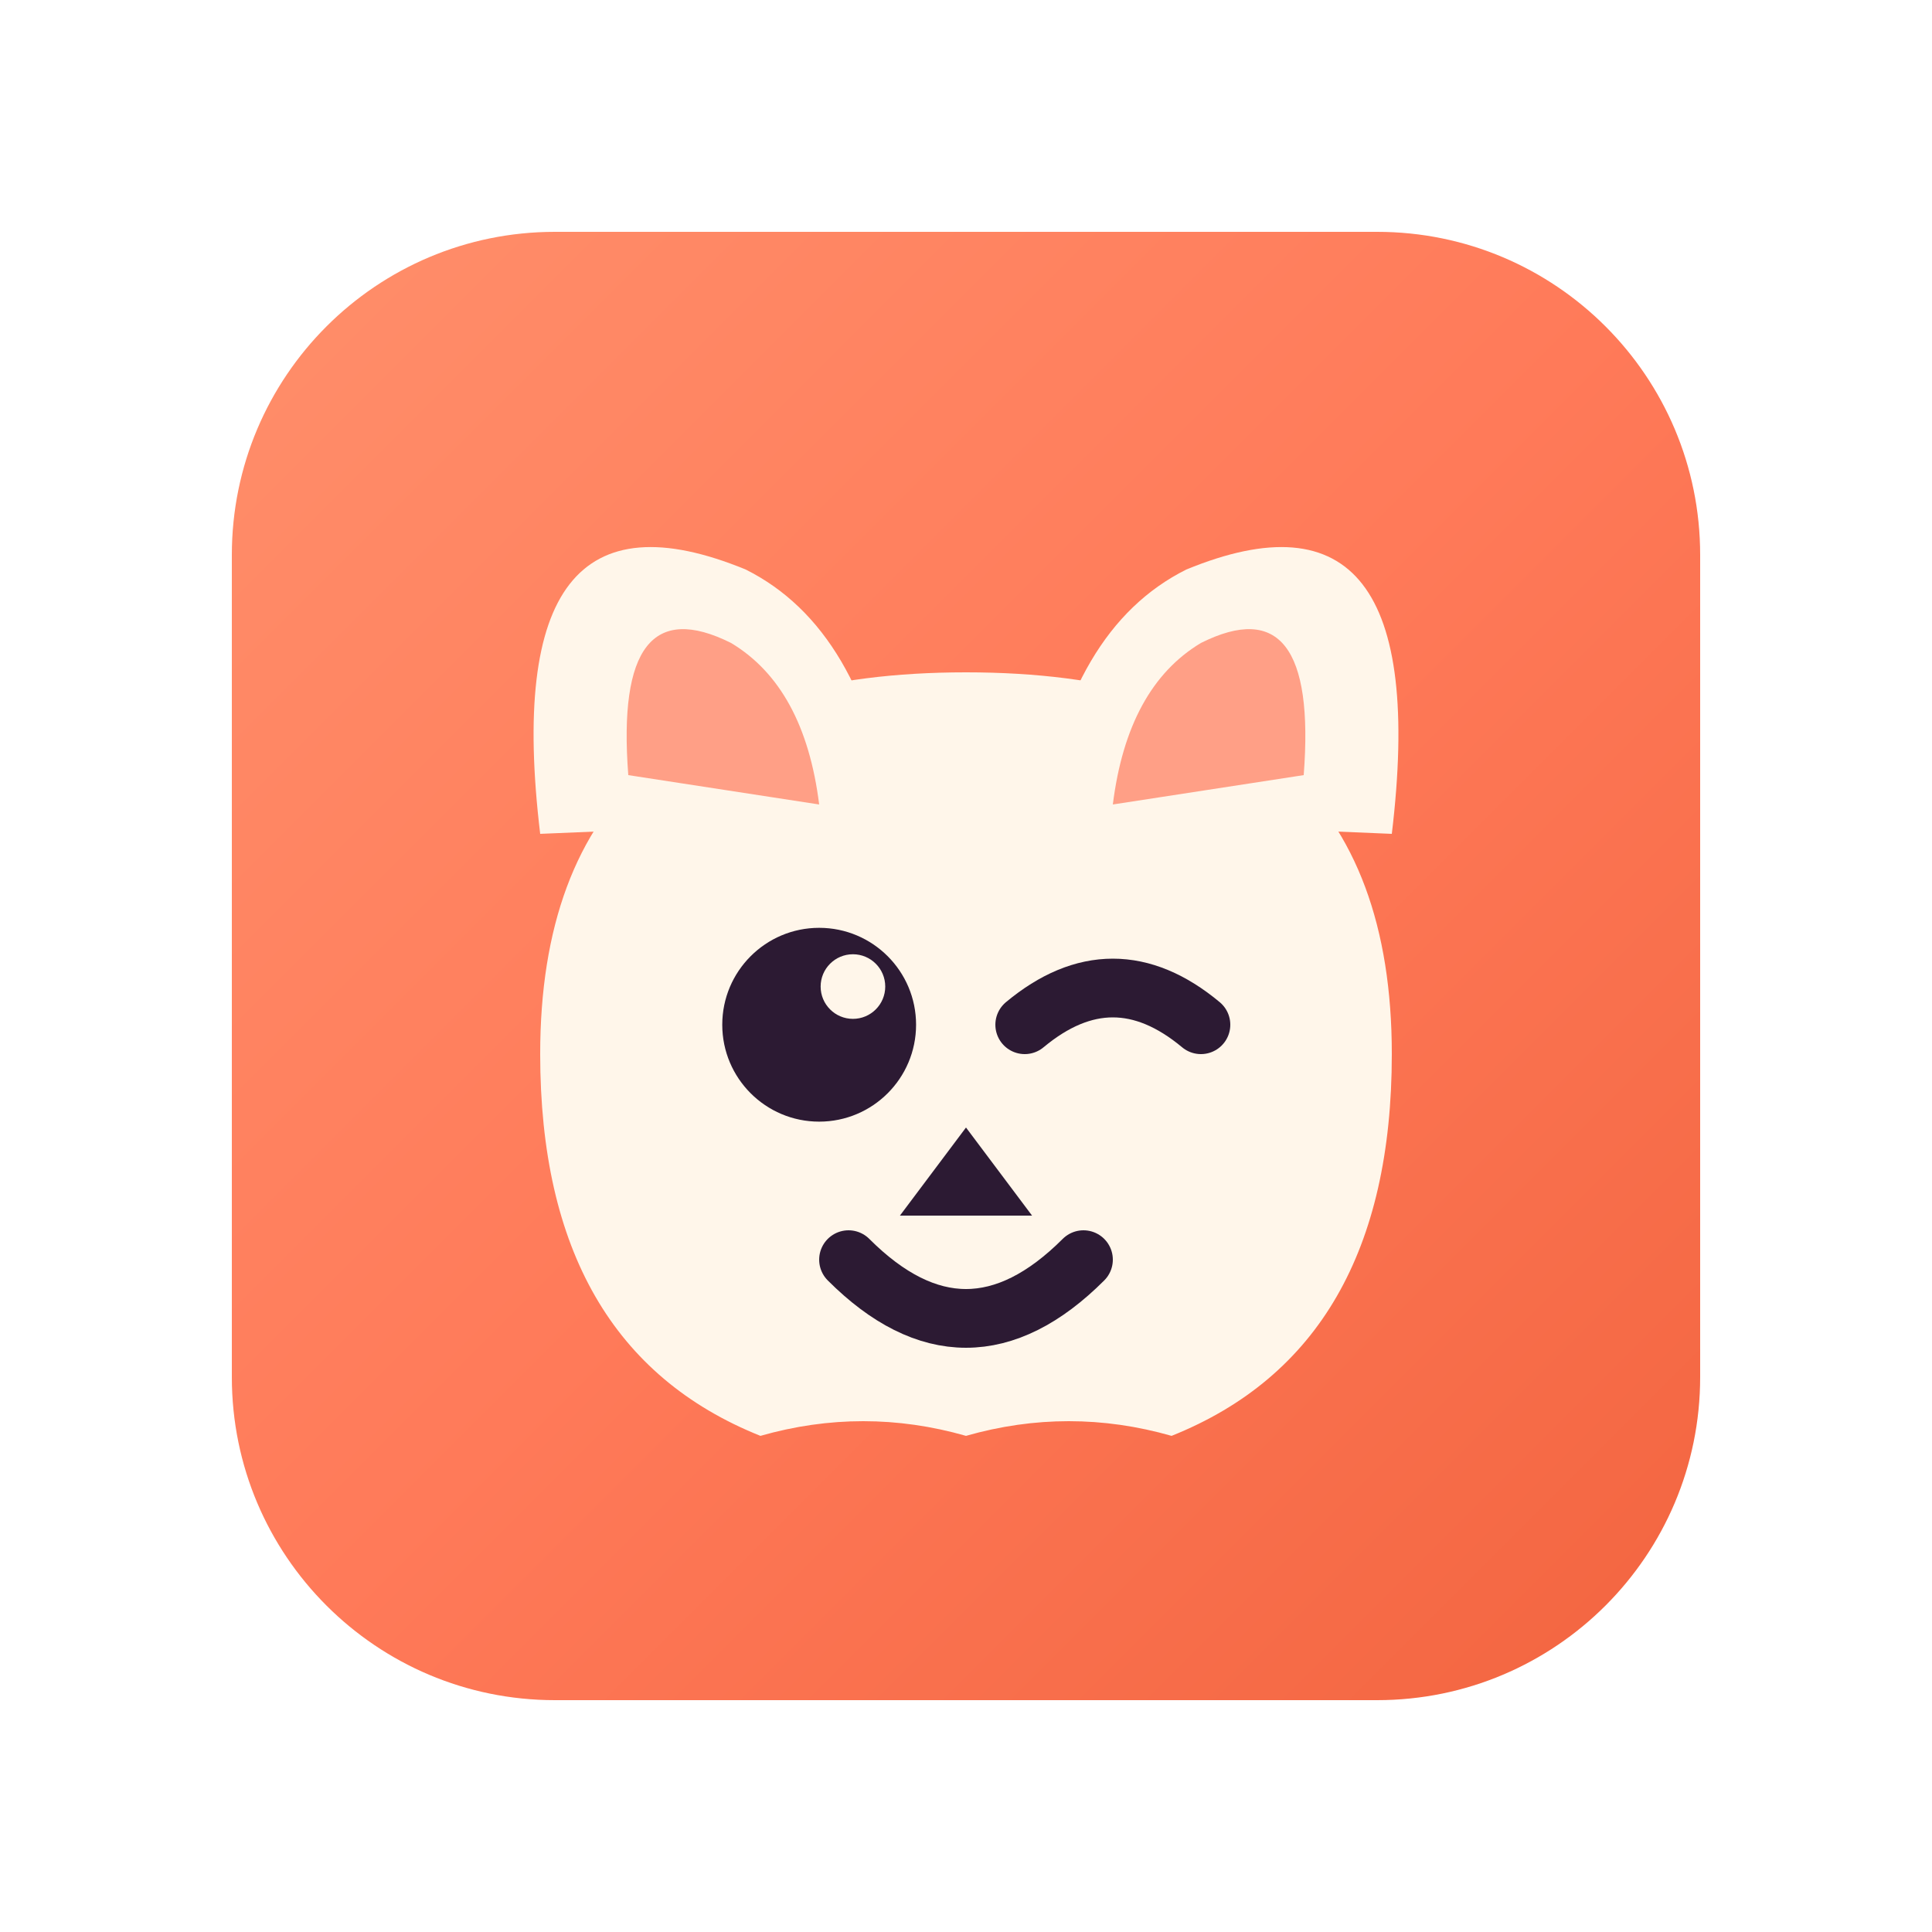
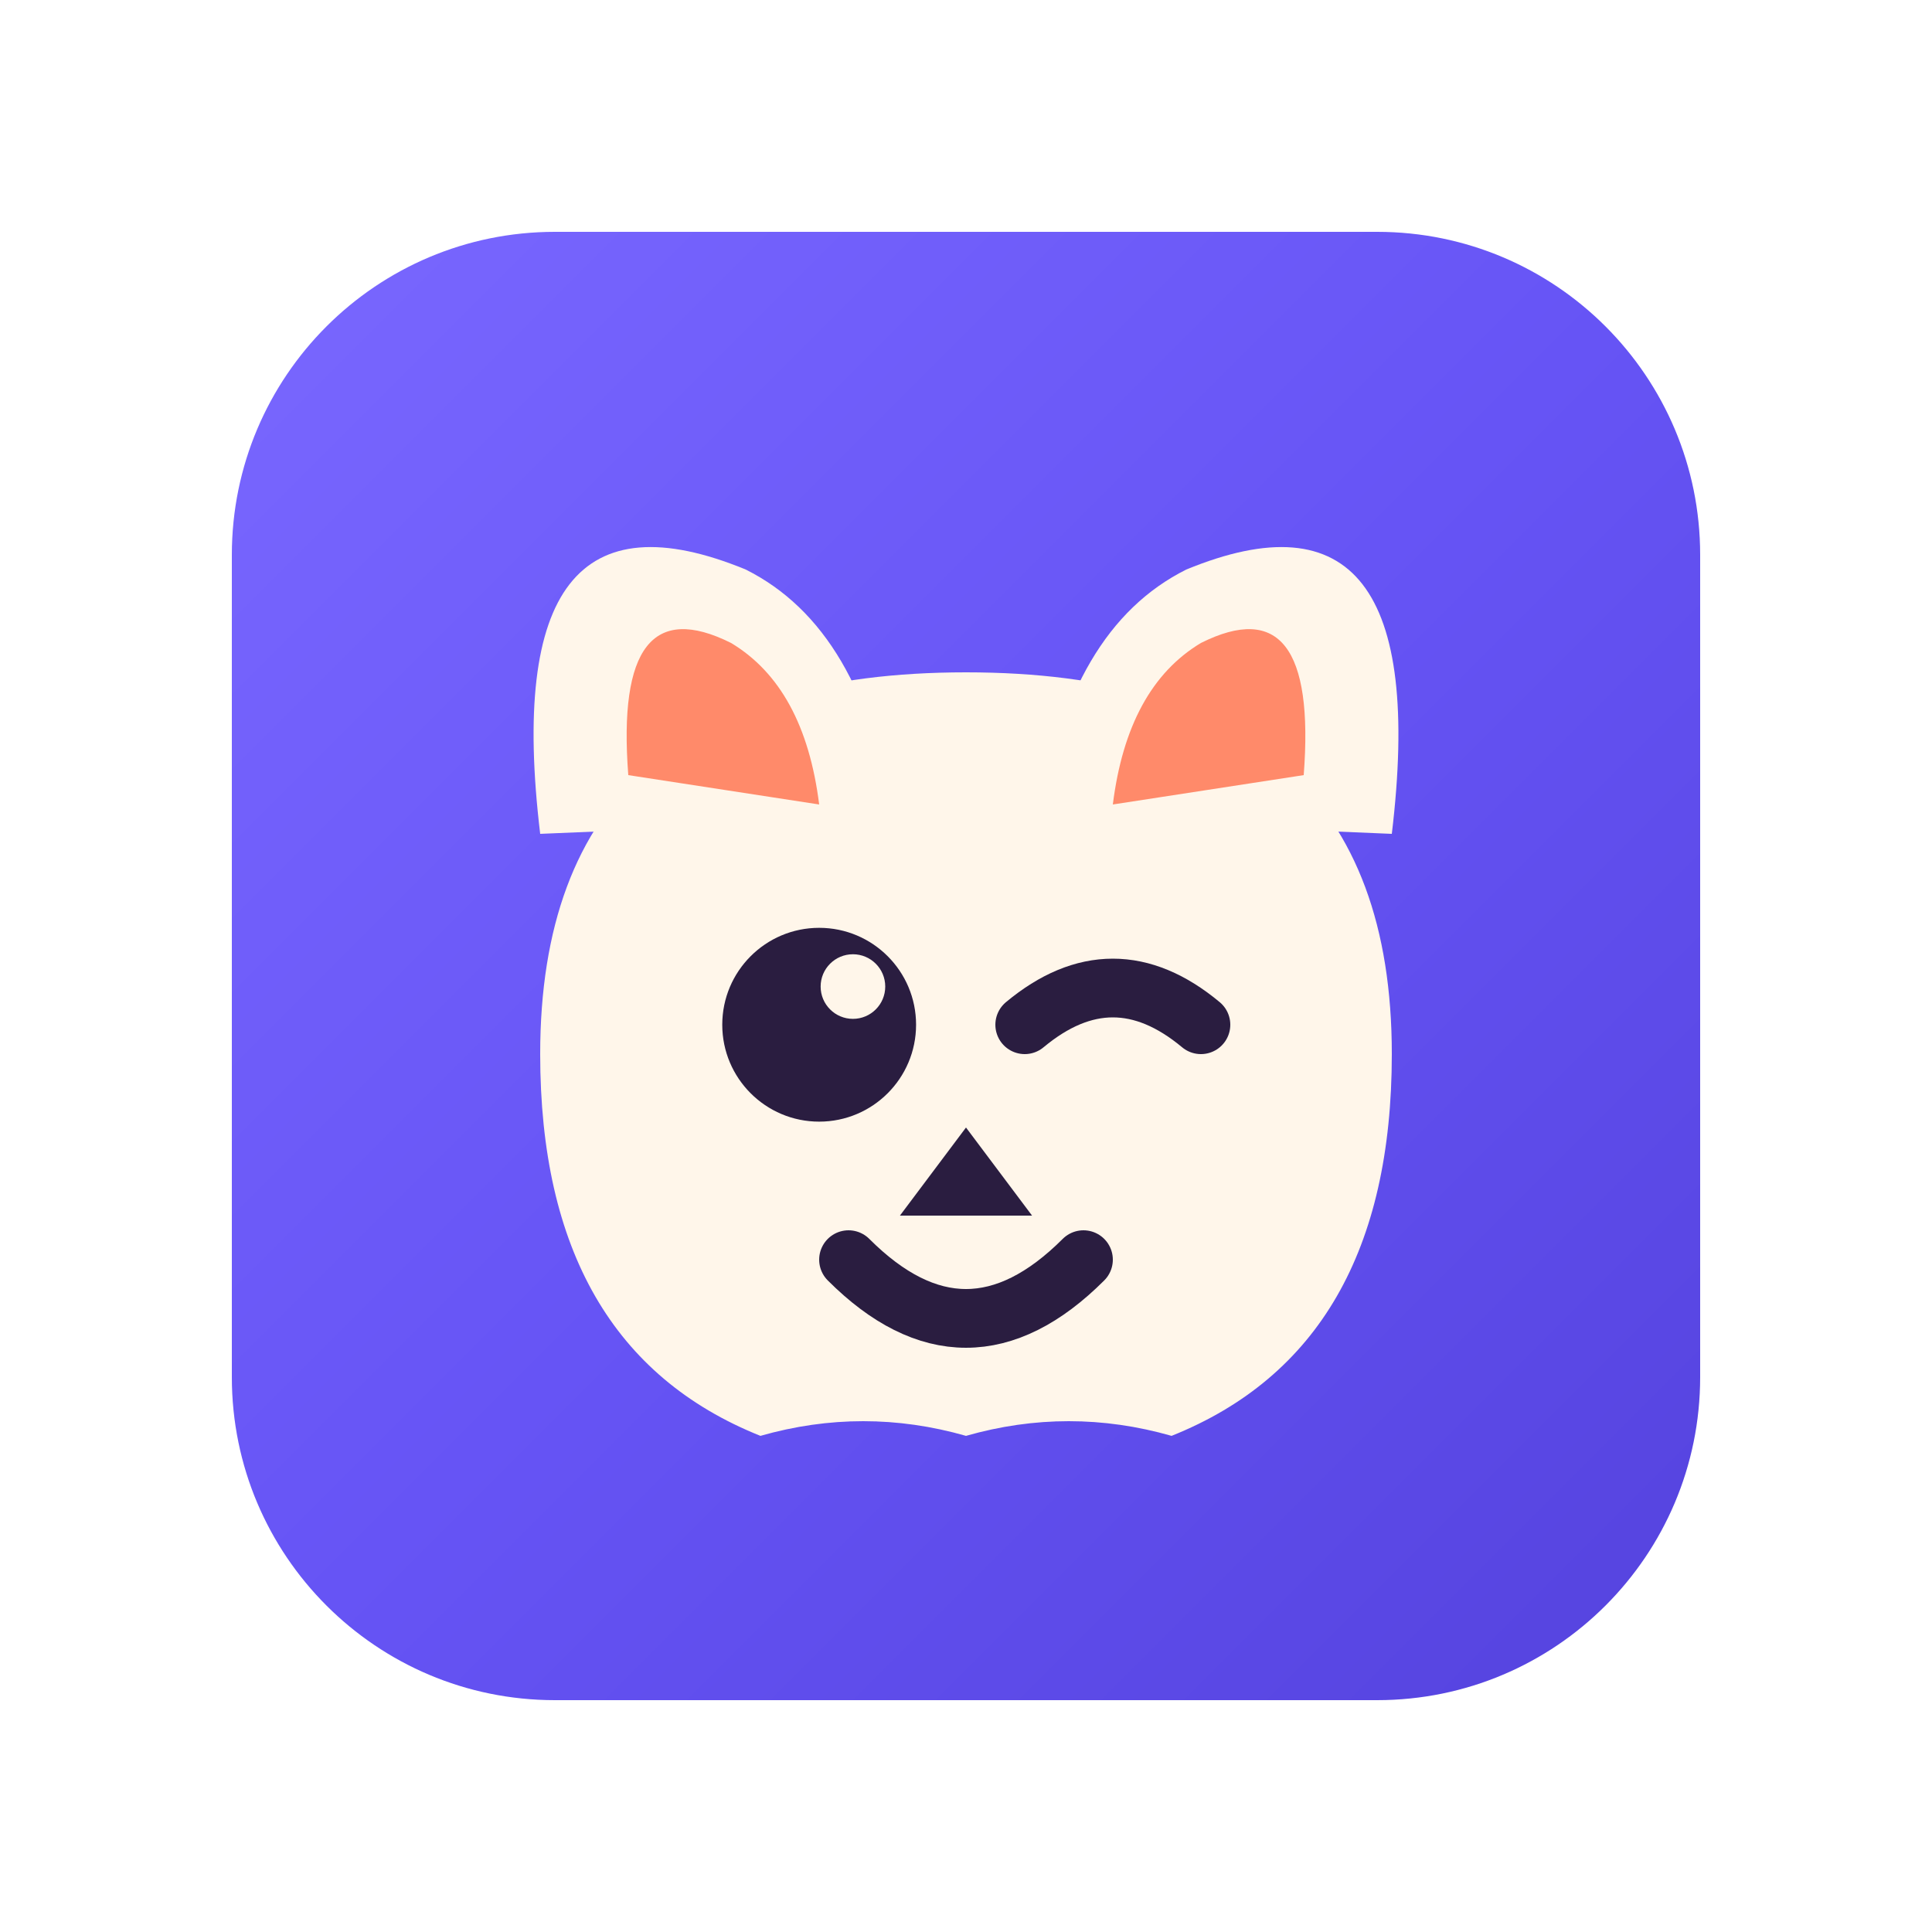
<svg xmlns="http://www.w3.org/2000/svg" width="100" height="100" viewBox="0 0 100 100" fill="none" role="img" aria-label="Chatovo">
  <defs>
    <linearGradient id="plaque" x1="0" y1="0" x2="1" y2="1">
-       <stop offset="0" stop-color="#ff8f6b" />
-       <stop offset="0.5" stop-color="#ff7a59" />
-       <stop offset="1" stop-color="#f2643f" />
+       <stop offset="0" stop-color="#7a68ff" />
+       <stop offset="0.5" stop-color="#6654f5" />
+       <stop offset="1" stop-color="#5442dd" />
    </linearGradient>
  </defs>
  <g transform="translate(50 50) scale(0.76) translate(-50 -50)">
    <rect width="100" height="100" rx="22" fill="url(#plaque)" />
    <g fill="#fff6ea">
      <path d="M21 41 Q18 16 35 23 Q43 27 45 40 Z" />
      <path d="M79 41 Q82 16 65 23 Q57 27 55 40 Z" />
      <path d="M50 30 Q79 30 79 56 Q79 76 64 82 Q57 80 50 82 Q43 80 36 82 Q21 76 21 56 Q21 30 50 30 Z" />
    </g>
-     <path d="M27 37 Q26 24 34 28 Q39 31 40 39 Z" fill="#ff9f86" />
-     <path d="M73 37 Q74 24 66 28 Q61 31 60 39 Z" fill="#ff9f86" />
-     <circle cx="40" cy="54" r="6.6" fill="#2c1a33" />
+     <path d="M27 37 Q26 24 34 28 Q39 31 40 39 Z" fill="#ff8a6a" />
+     <path d="M73 37 Q74 24 66 28 Q61 31 60 39 Z" fill="#ff8a6a" />
+     <circle cx="40" cy="54" r="6.6" fill="#2a1d40" />
    <circle cx="42.3" cy="51.4" r="2.2" fill="#fff6ea" />
-     <path d="M54 54 Q60 49 66 54" stroke="#2c1a33" stroke-width="4" fill="none" stroke-linecap="round" />
-     <path d="M50 61 L45.5 67 H54.5 Z" fill="#2c1a33" />
-     <path d="M42 70 Q50 78 58 70" stroke="#2c1a33" stroke-width="4" fill="none" stroke-linecap="round" />
+     <path d="M54 54 Q60 49 66 54" stroke="#2a1d40" stroke-width="4" fill="none" stroke-linecap="round" />
+     <path d="M50 61 L45.5 67 H54.5 Z" fill="#2a1d40" />
+     <path d="M42 70 Q50 78 58 70" stroke="#2a1d40" stroke-width="4" fill="none" stroke-linecap="round" />
  </g>
</svg>
